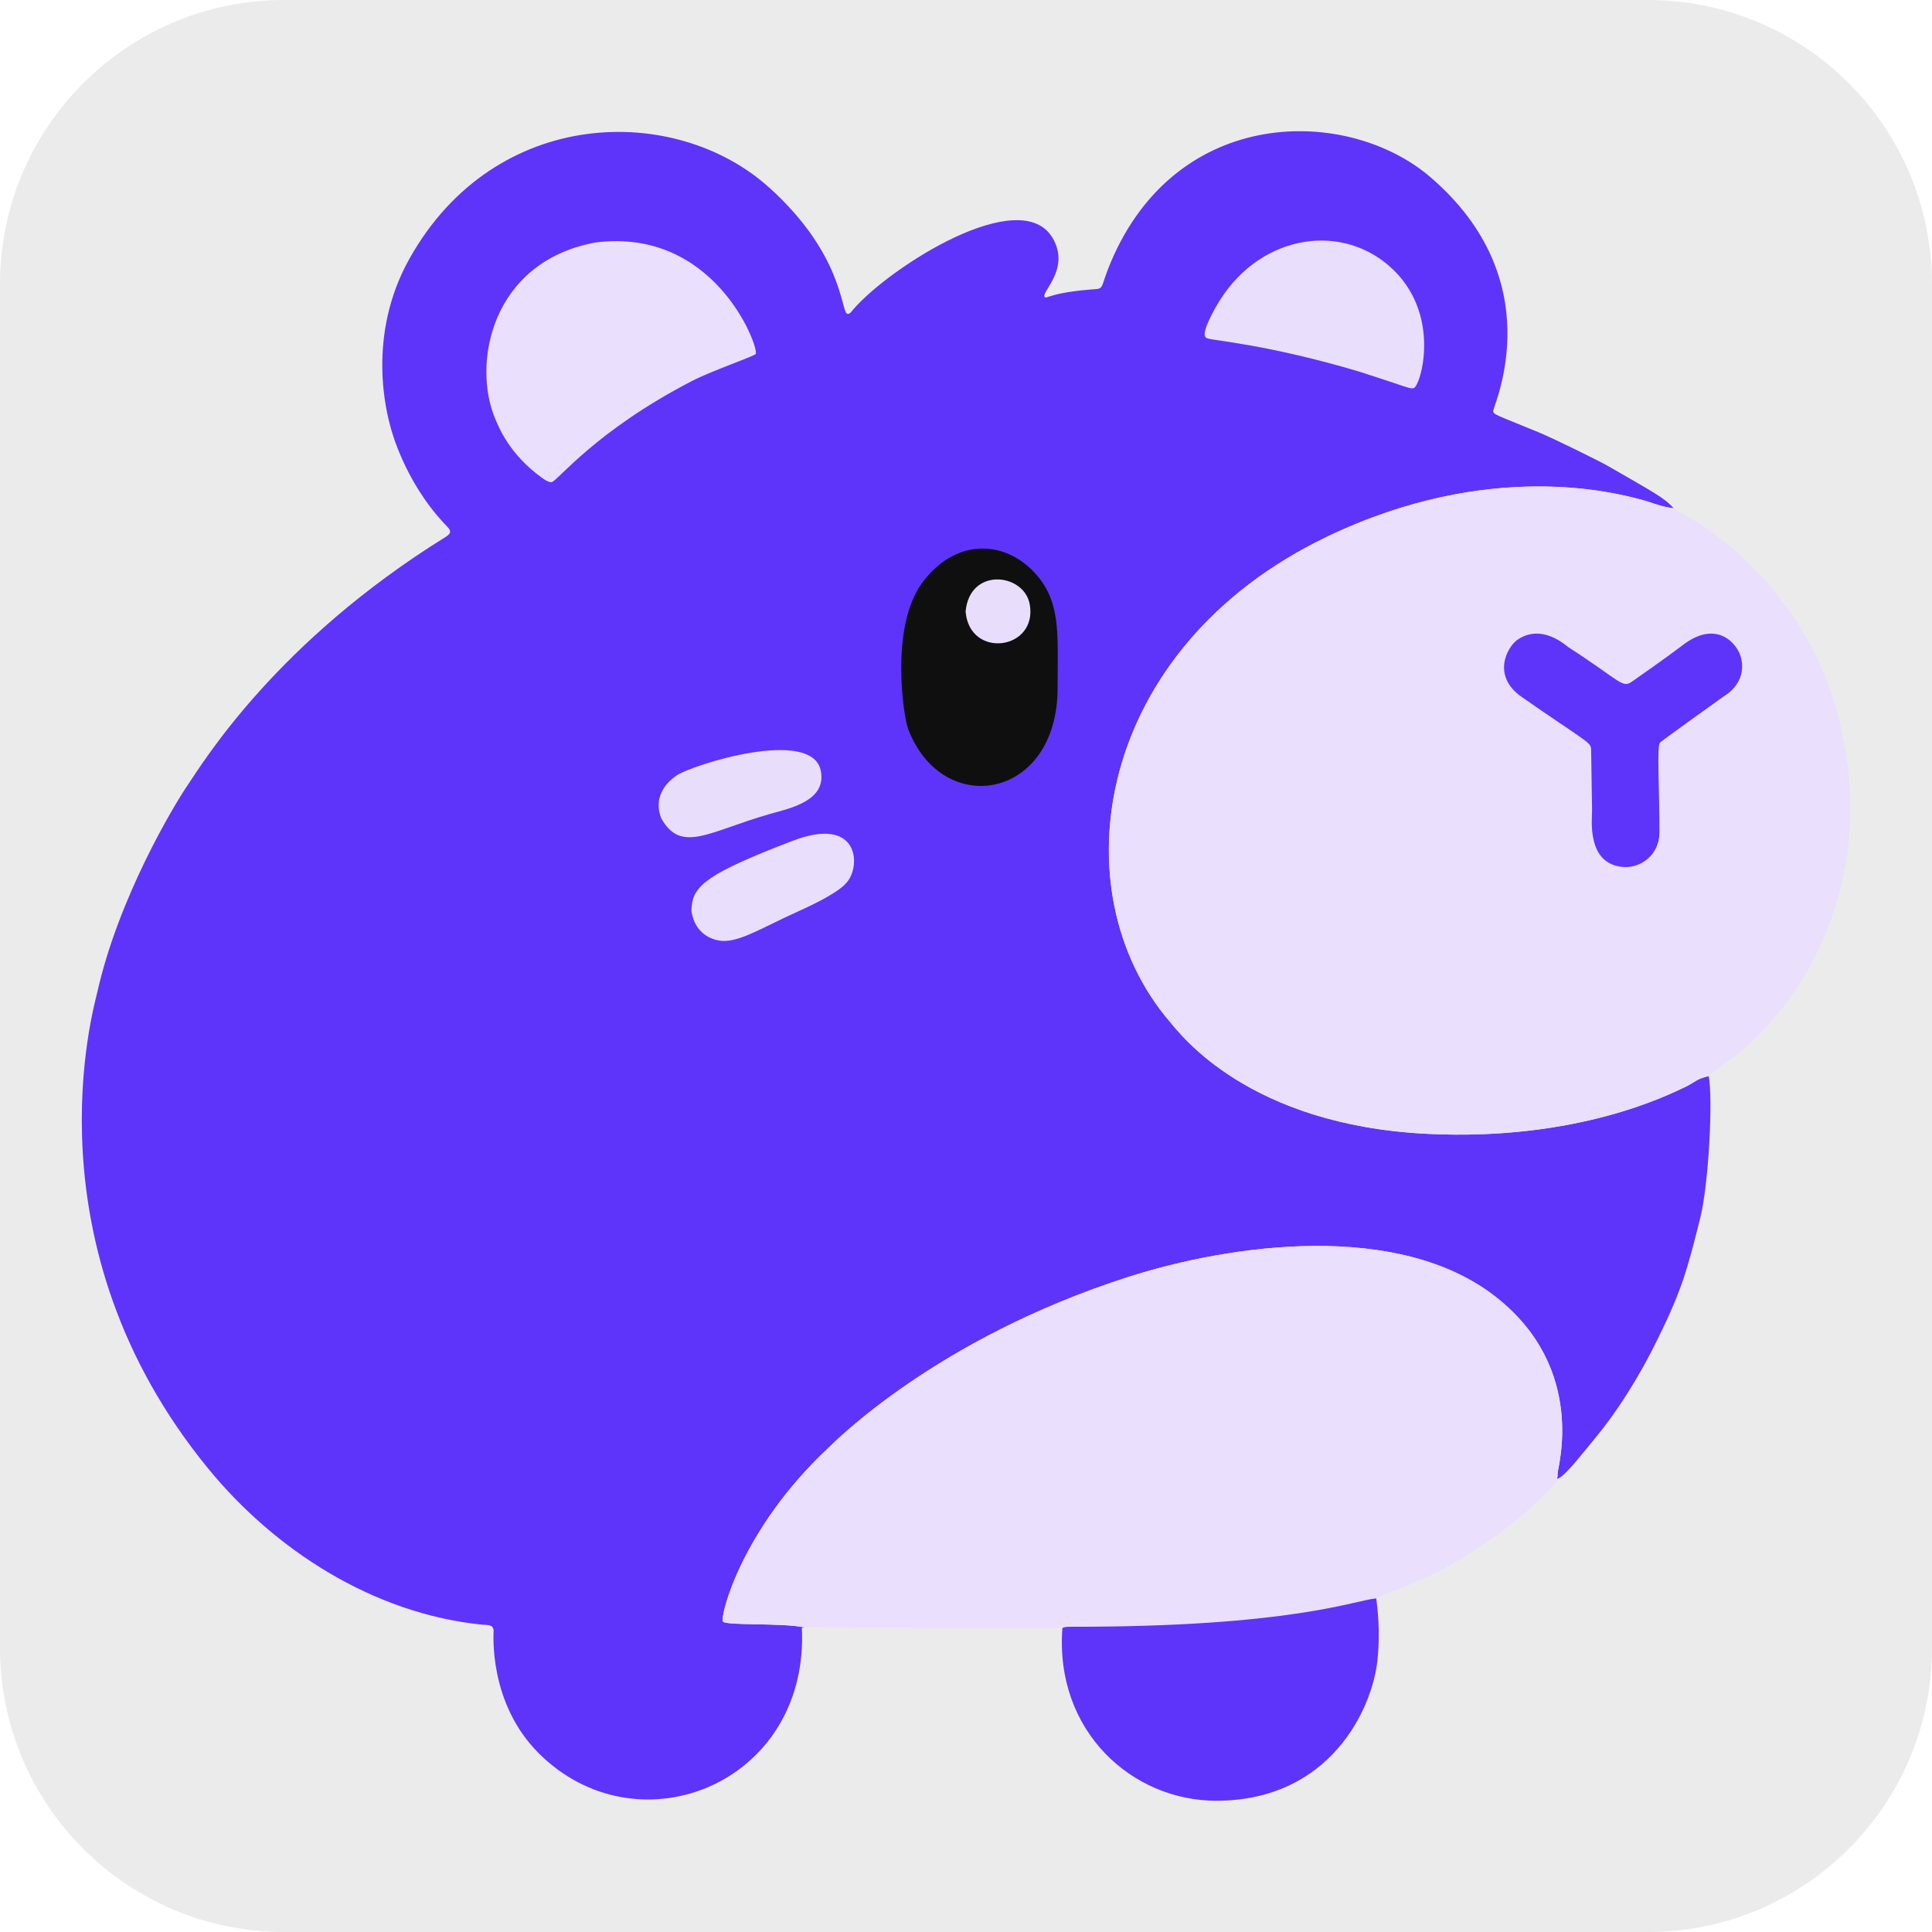
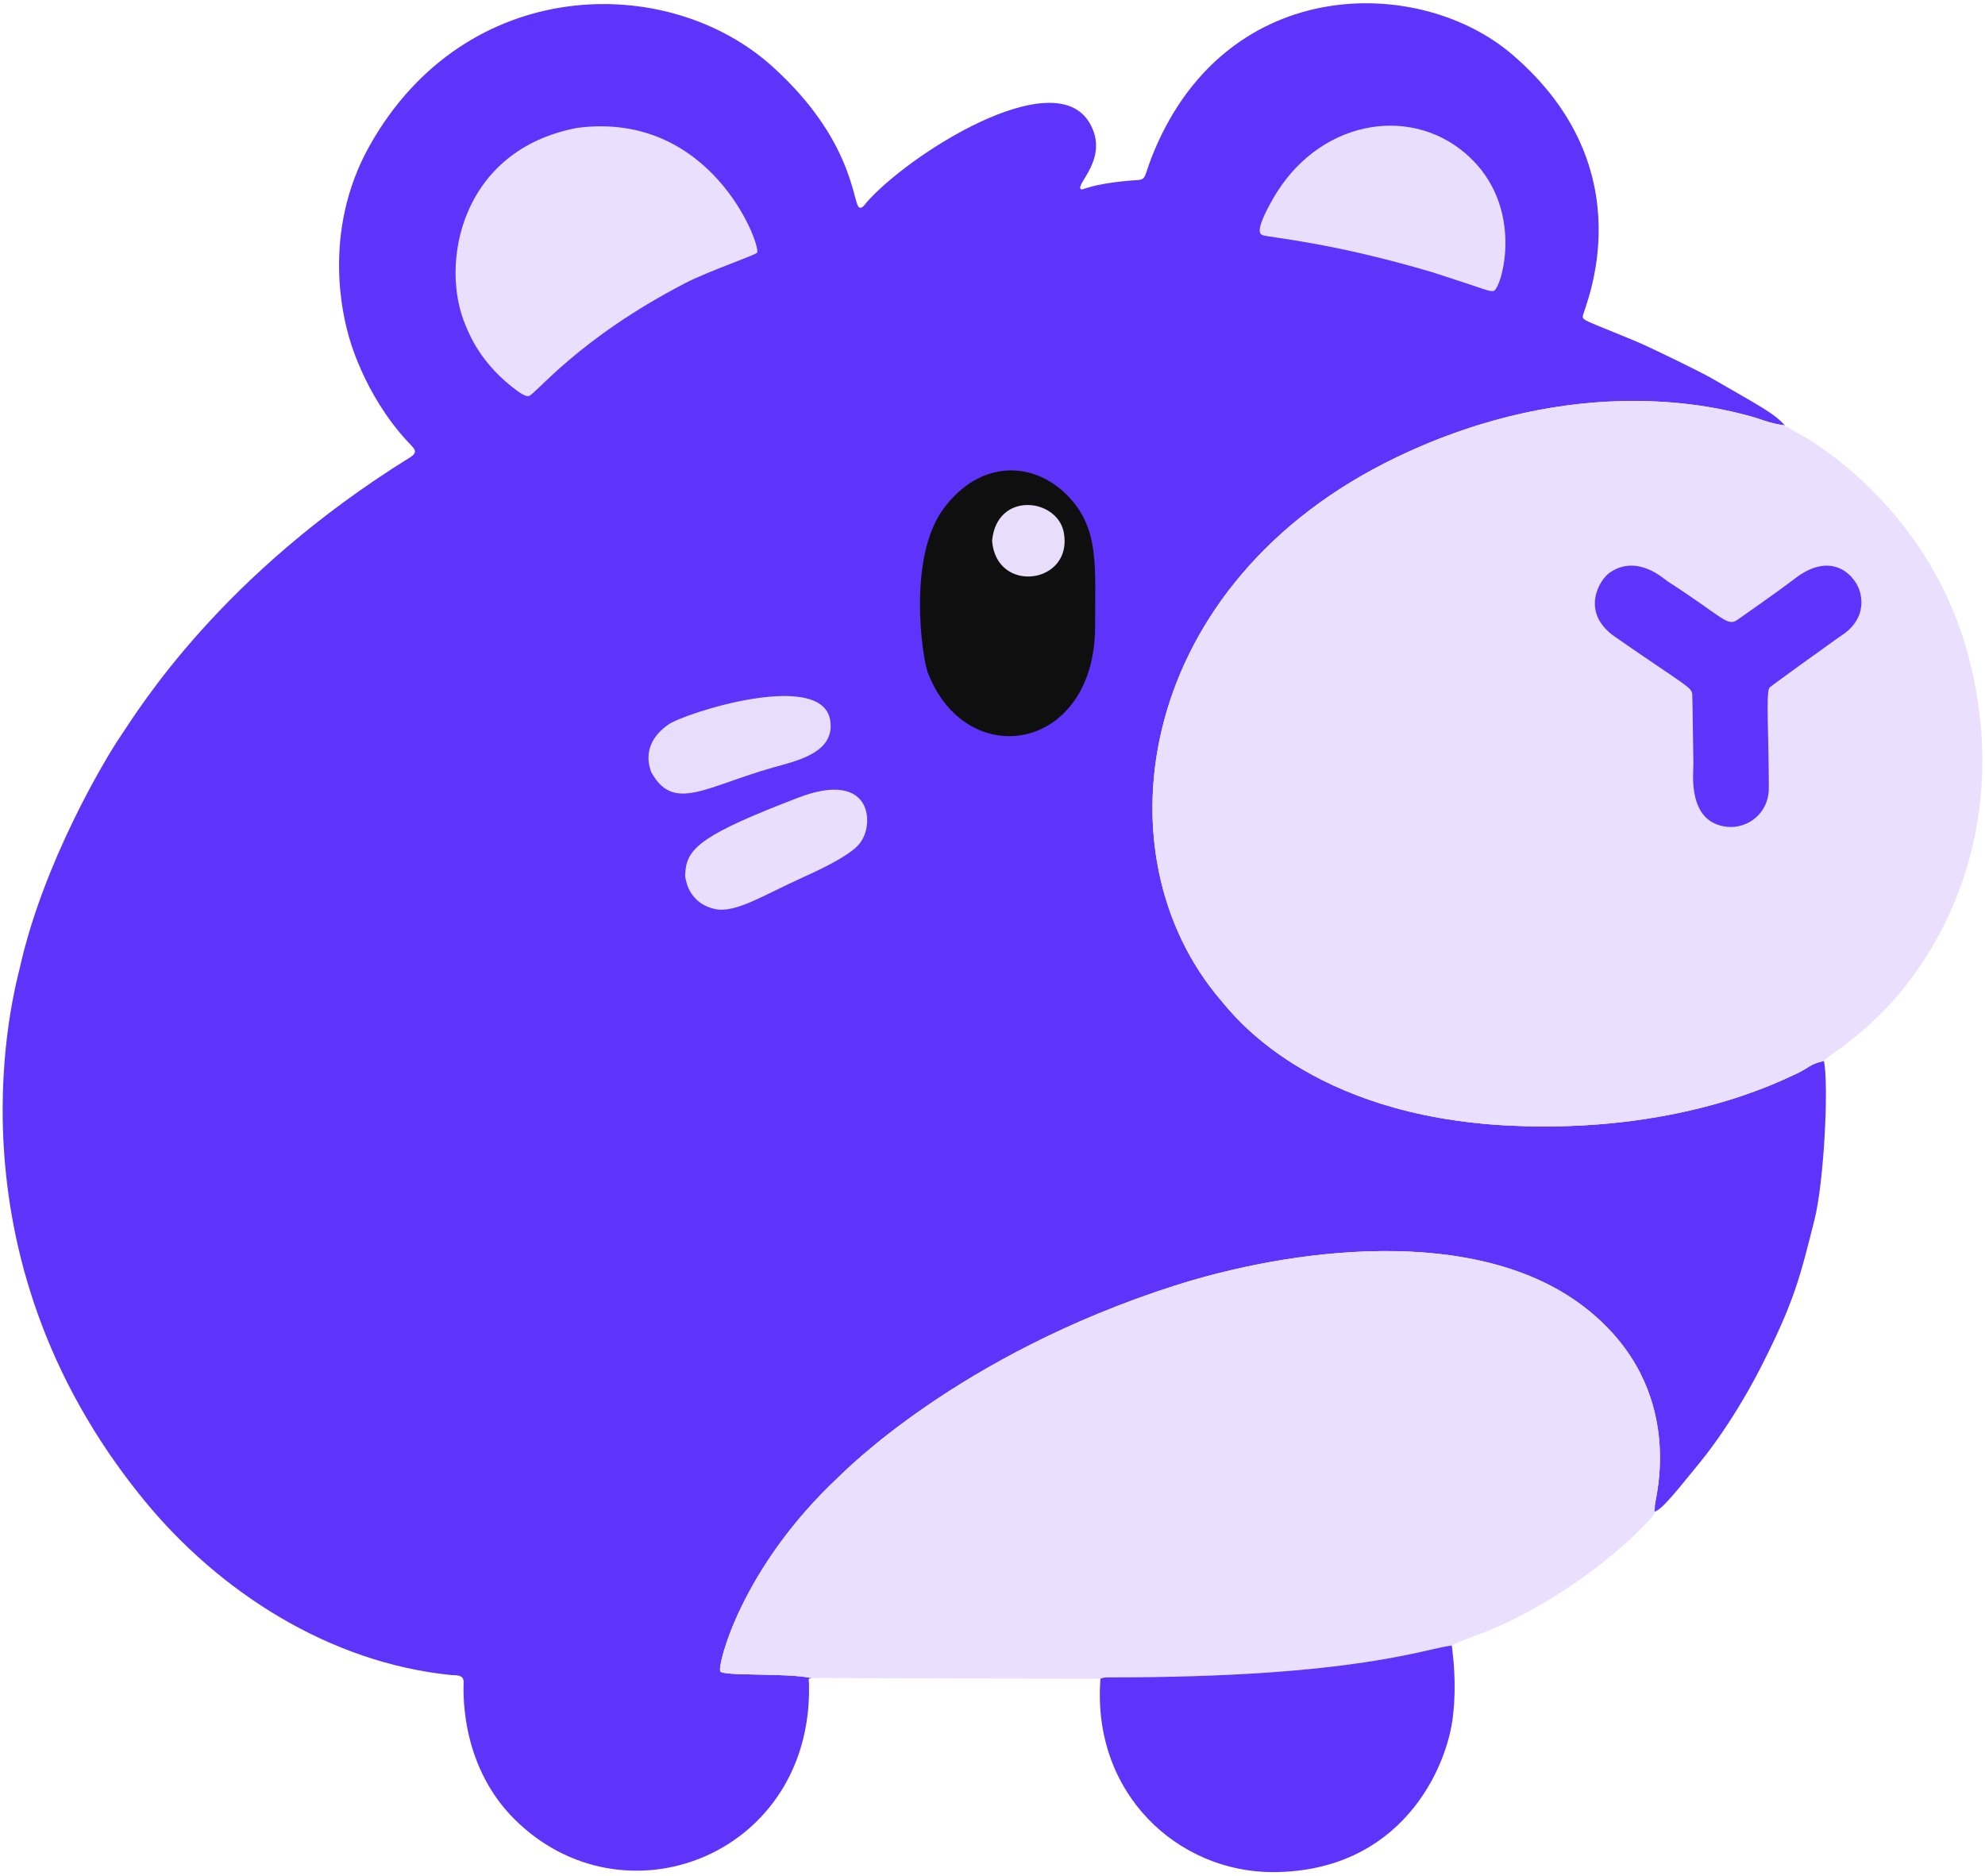
- <svg xmlns="http://www.w3.org/2000/svg" viewBox="0 0 1254 1254" width="1254" height="1254" style="fill-rule:evenodd;clip-rule:evenodd;stroke-linejoin:round;stroke-miterlimit:2;" role="img" aria-label="Lumina">
-   <rect x="0" y="0" width="1254" height="1254" rx="184.412" ry="184.412" fill="#EBEBEB" />
-   <g id="Lumina" transform="translate(47.56 47.56) scale(0.22179)">
+ <svg xmlns="http://www.w3.org/2000/svg" viewBox="18 161 5189 4904" width="5189" height="4904" style="fill-rule:evenodd;clip-rule:evenodd;stroke-linejoin:round;stroke-miterlimit:2;" role="img" aria-label="Zylara">
+   <g id="Zylara">
    <path d="M4684.088,1273.251c-46.404,-6.521 -58.227,-15.979 -101.115,-26.898c-67.822,-17.268 -437.704,-118.348 -913.901,109.995c-678.724,325.458 -789.098,1035.152 -459.418,1419.969c30.297,35.364 228.926,302.509 755.766,327.572c435.791,20.731 700.693,-113.683 747.092,-135.012c37.219,-17.109 33.718,-24.797 73.593,-34.207c12.703,65.613 0.174,315.908 -24.818,415.265c-38.029,151.193 -52.721,213.187 -138.942,382.955c-10.779,21.223 -72.331,142.419 -159.993,250.861c-81.851,101.253 -103.197,125.067 -120.33,129.752c2.293,-6.316 1.91,-15.064 1.852,-16.382c-0.632,-14.434 87.504,-304.037 -178.924,-514.68c-286.347,-226.392 -779.456,-155.184 -1076.606,-60.087c-566.429,181.273 -864.536,487.352 -879.107,500.998c-253.33,237.258 -315.478,488.844 -308.507,506.991c5.211,13.565 172.201,3.687 238.365,17.735c-1.084,2.063 -5.508,0.266 -6.592,2.329c-1.346,2.562 0.924,2.475 0.42,36.175c-6.433,429.8 -487.485,611.088 -769.665,330.956c-149.588,-148.502 -132.822,-352.8 -133.152,-360.073c-0.879,-19.408 -22.016,-16.142 -31.504,-17.085c-319.839,-31.787 -608.651,-218.427 -804.289,-457.654c-534.521,-653.615 -334.832,-1345.43 -324.038,-1393.46c61.724,-274.645 221.072,-542.087 263.763,-604.97c47.781,-70.381 259.385,-419.351 754.979,-726.96c24.33,-15.101 12.166,-22.984 -5.026,-41.48c-116.918,-125.787 -154.329,-276.123 -155.539,-280.555c-10.476,-38.367 -72.483,-265.464 56.076,-493.972c250.602,-445.435 777.525,-454.52 1052.245,-206.752c213.213,192.294 209.941,357.672 227.027,368.559c7.718,4.918 16.095,-8.97 19.157,-12.488c109.504,-125.838 490.076,-367.432 583.309,-208.223c54.136,92.445 -40.006,162.033 -22.306,173.349c1.953,1.249 2.066,0.34 22.213,-5.523c50.657,-14.743 127.355,-18.532 128.652,-18.692c21.066,-2.605 13.53,-12.334 41.149,-77.853c194.581,-461.596 694.834,-456.662 935.748,-249.693c351.886,302.305 187.523,660.489 184.05,682.486c-1.957,12.4 4.576,11.234 132.86,64.326c47.042,19.469 179.205,84.91 202.444,98.32c136.862,78.971 163.613,92.196 193.013,124.107Z" style="fill:#5e34fb;" />
    <path d="M4684.088,1273.251c1.273,0.602 0.271,3.329 1.543,3.931c1.265,0.598 2.657,-1.761 3.984,-1.318c1.506,0.503 0.055,2.707 16.418,11.157c107.391,55.452 367.175,245.144 457.85,590.489c110.897,422.365 -52.502,757.308 -228.813,933.378c-78.532,78.424 -132.176,105.312 -148.966,123.782c-39.875,9.41 -36.373,17.098 -73.593,34.207c-46.399,21.329 -311.3,155.743 -747.092,135.012c-526.84,-25.063 -725.469,-292.208 -755.766,-327.572c-329.68,-384.817 -219.305,-1094.511 459.418,-1419.969c476.197,-228.343 846.079,-127.263 913.901,-109.995c42.887,10.919 54.71,20.377 101.115,26.898Z" style="fill:#eadffc;" />
    <path d="M4342.021,4113.503c-0.392,1.456 2.247,2.668 1.855,4.124c-0.816,3.034 -66.793,81.455 -190.329,169.068c-192.496,136.52 -304.543,153.216 -340.321,176.575c-60.667,4.391 -244.429,83.964 -897.252,83.031c-15.538,-0.022 -15.155,1.955 -21.27,3.421c-576.023,-0.368 -737.83,-2.19 -755.61,-1.645c-66.164,-14.048 -233.154,-4.17 -238.365,-17.735c-6.971,-18.147 55.177,-269.733 308.507,-506.991c14.571,-13.647 312.678,-319.725 879.107,-500.998c297.151,-95.097 790.259,-166.305 1076.606,60.087c266.427,210.643 178.292,500.246 178.924,514.68c0.058,1.318 0.44,10.066 -1.852,16.382Z" style="fill:#eadffc;" />
    <path d="M3813.226,4463.27c3.115,27.508 12.655,93.952 3.425,181.062c-15.097,142.467 -137.989,409.612 -469.421,411.131c-248.817,1.14 -475.781,-204.163 -452.526,-505.74c6.115,-1.467 5.732,-3.444 21.27,-3.421c652.823,0.933 836.584,-78.64 897.252,-83.031Z" style="fill:#5e34fa;" />
    <path d="M1528.562,495.078c347.856,-44.001 477.557,303.027 468.799,326.173c-2.342,6.189 -126.96,48.341 -187.498,79.692c-280.735,145.382 -391.233,290.597 -409.458,295.467c-8.394,2.243 -25.871,-10.357 -27.832,-11.771c-97.969,-70.635 -127.776,-150.64 -136.568,-170.735c-70.083,-160.182 -15.107,-462.039 292.556,-518.826Z" style="fill:#eadffc;" />
    <path d="M2806.627,1454.642c86.009,86.545 73.871,183.816 74.05,343.366c0.369,328.338 -336.012,384.77 -437.249,121.523c-14.33,-37.262 -54.282,-301.675 42.075,-430.035c94.434,-125.8 231.232,-124.351 321.124,-34.855Z" style="fill:#0f0f0f;" />
    <path d="M4444.738,2157.394c-2.774,-165.549 -2.287,-165.455 -2.903,-179.83c-0.877,-20.49 -14.846,-21.547 -202.582,-152.074c-90.548,-62.955 -41.607,-148.176 -12.638,-167.81c71.874,-48.713 141.305,17.08 150.142,22.777c147.281,94.949 155.951,119.893 183.398,100.753c12.161,-8.48 103.894,-72.448 150.517,-108.108c99.238,-75.903 160.389,-3.763 170.187,38.025c17.618,75.132 -47.169,109.829 -53.822,114.511c-33.19,23.355 -180.414,129.622 -183.322,132.958c-10.117,11.605 -1.598,130.998 -1.844,263.465c-0.12,64.88 -54.633,105.994 -108.77,100.557c-105.51,-10.597 -88.082,-142.109 -88.364,-165.225Z" style="fill:#5e34fb;" />
    <path d="M3763.397,873.06c-266.367,-79.126 -426.413,-90.774 -444.344,-97.178c-7.285,-2.602 -22.082,-9.109 25.491,-93.269c116.294,-205.73 355.142,-249.249 505.095,-119.877c159.829,137.893 92.466,355.979 72.663,358.9c-13.151,1.939 -12.857,-1.703 -158.905,-48.576Z" style="fill:#e9defc;" />
    <path d="M1814.312,2474.409c-4.493,-18.433 -6.362,-18.038 -4.538,-36.689c5.93,-60.645 47.239,-96.526 295.143,-191.36c188.203,-71.995 198.511,61.527 165.16,112.884c-7.763,11.955 -24.416,37.599 -151.023,94.555c-105.008,47.239 -176.585,94.494 -230.695,84.039c-58.956,-11.391 -72.751,-60.639 -74.047,-63.429Z" style="fill:#e9defc;" />
    <path d="M1720.569,2179.986c-3.554,-10.395 -30.011,-72.192 44.602,-124.696c42.801,-30.118 399.21,-144.247 422.804,-12.514c15.496,86.52 -89.296,107.871 -148.141,124.539c-178.66,50.604 -260.844,118.175 -319.265,12.671Z" style="fill:#e8defc;" />
    <path d="M2611.39,1575.216c11.784,-131.027 171.379,-112.383 187.7,-21.177c23.973,133.97 -176.203,161.459 -187.7,21.177Z" style="fill:#e8defc;" />
  </g>
</svg>
